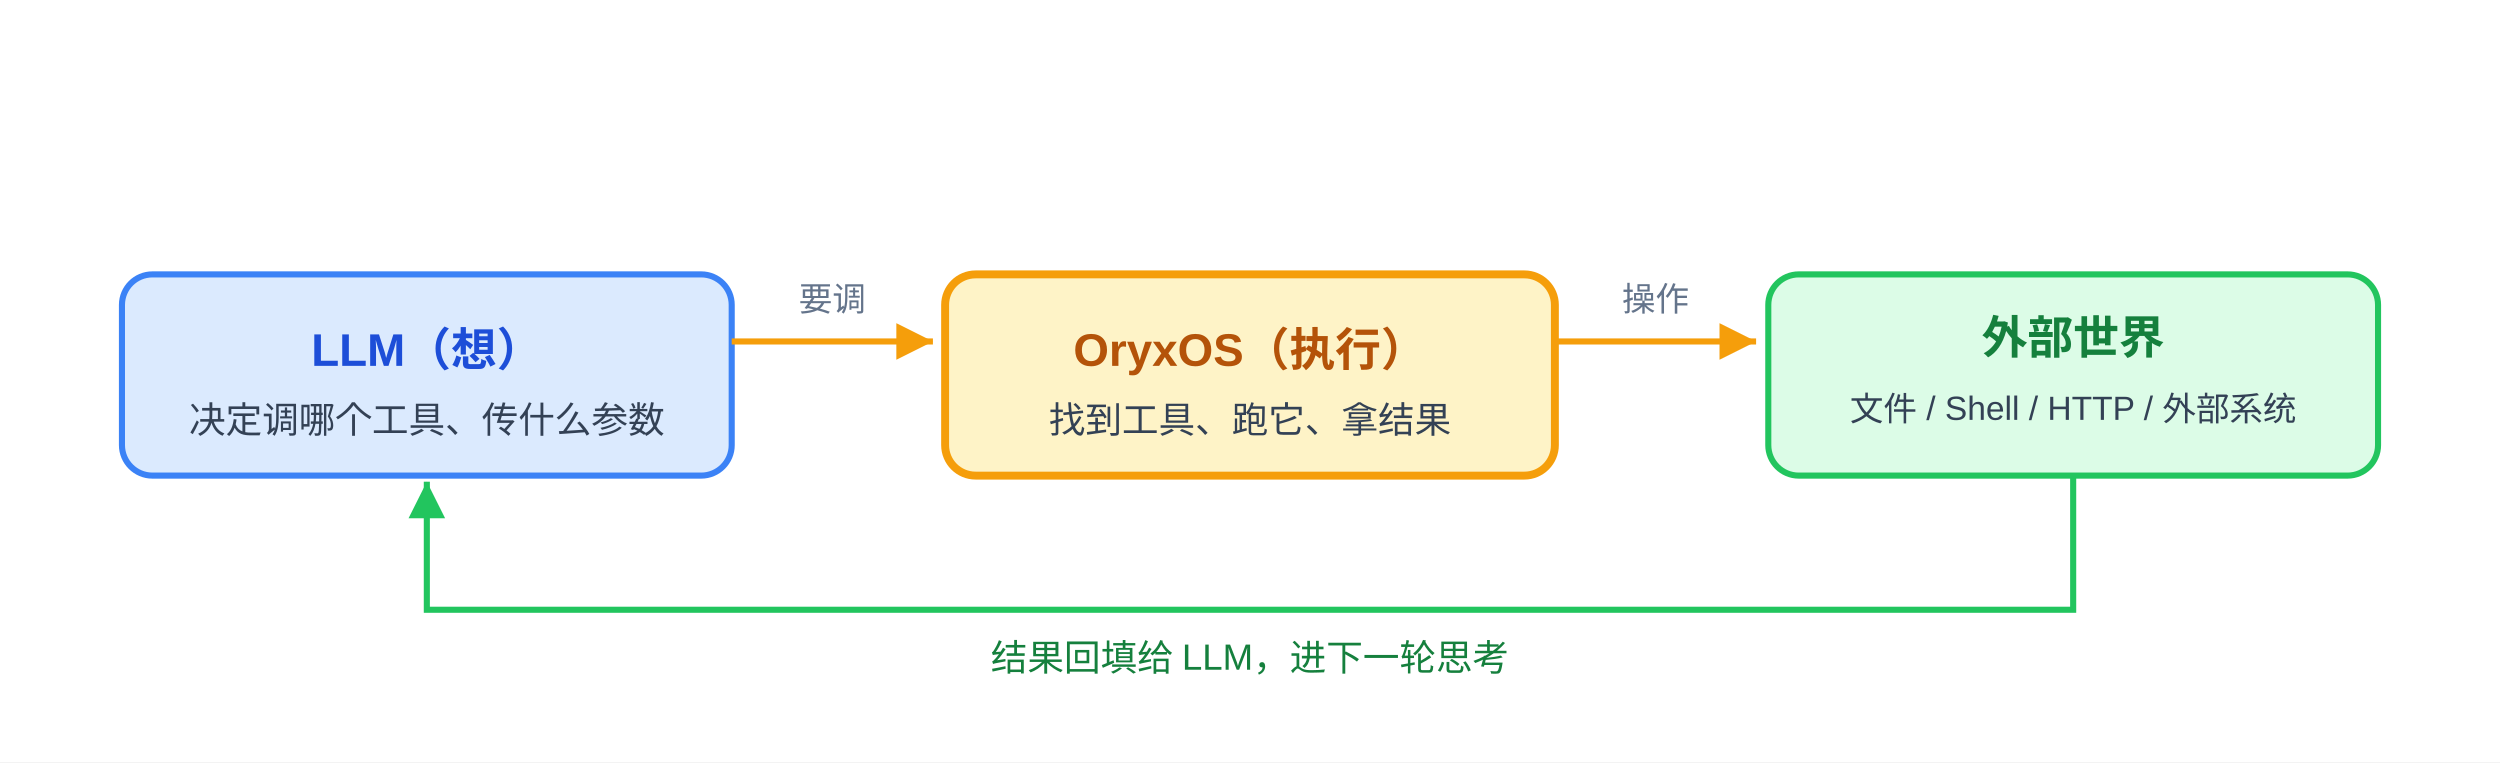
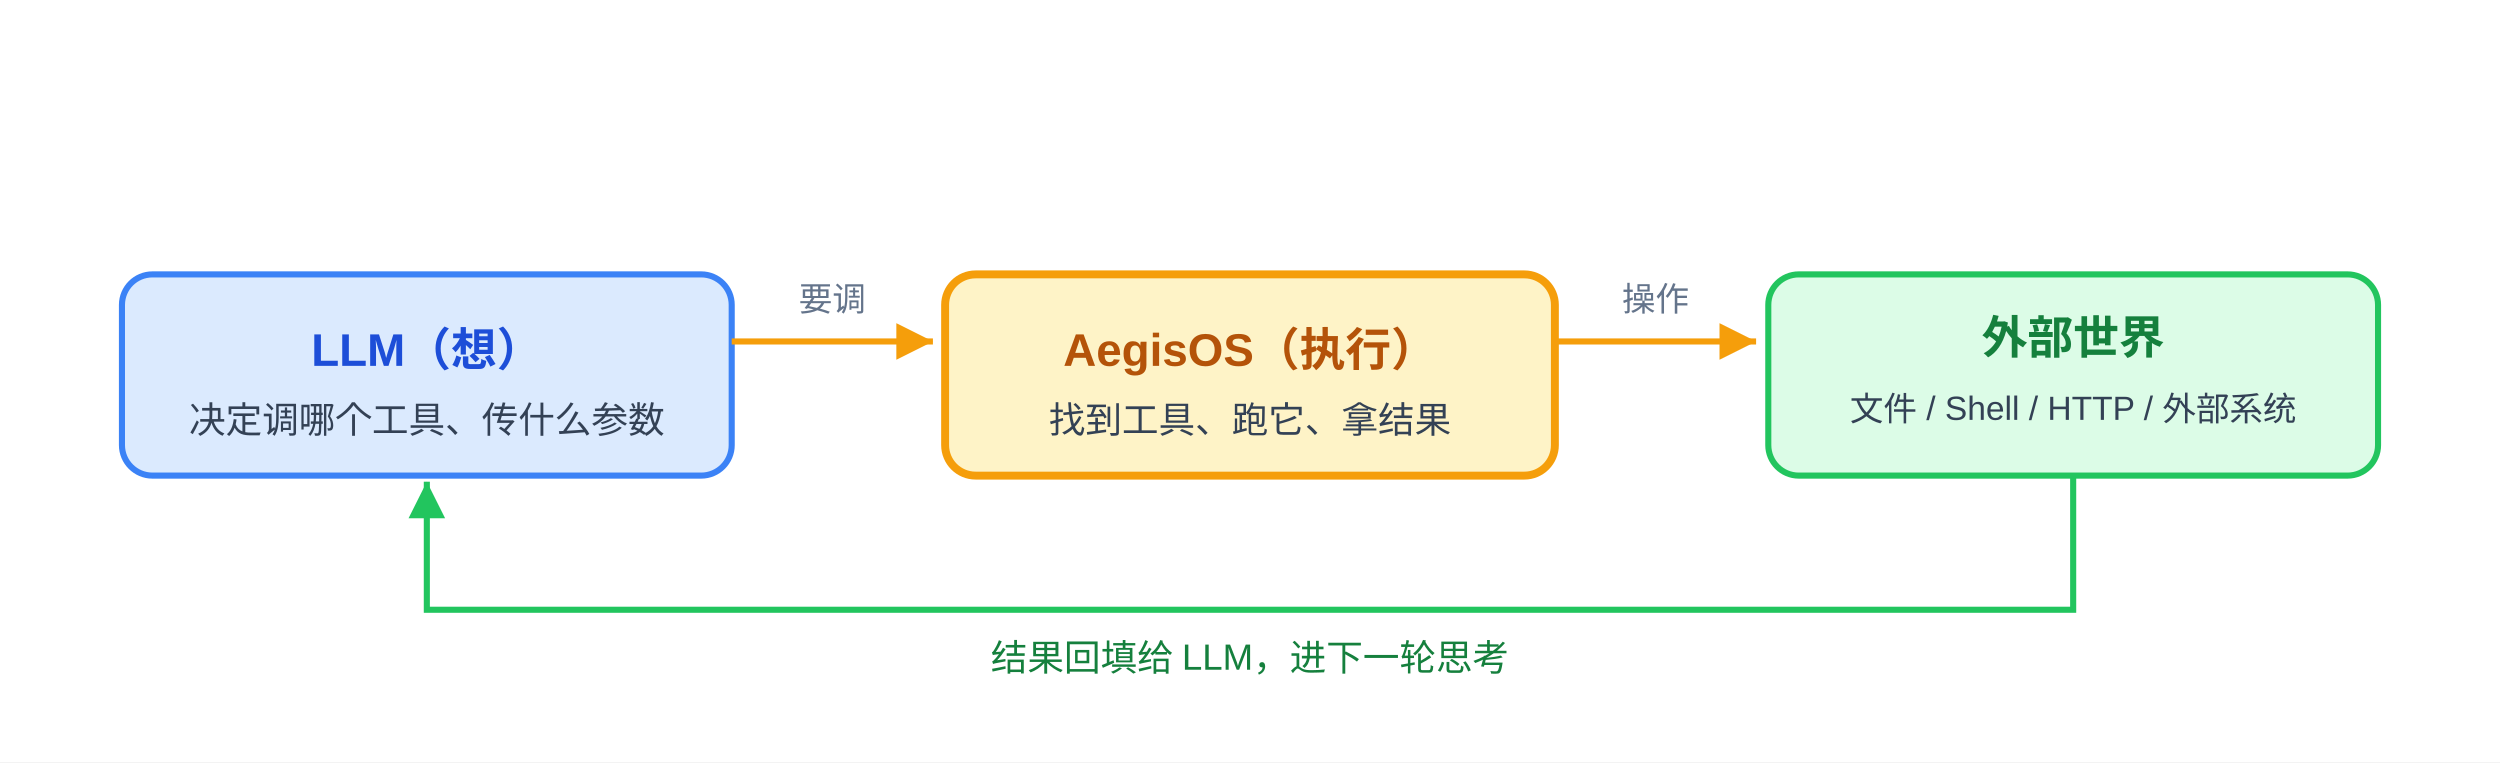
<svg xmlns="http://www.w3.org/2000/svg" viewBox="0 0 820 250" font-family="Arial, sans-serif">
  <rect width="820" height="250" fill="#ffffff" />
  <defs>
    <marker id="ttam1" markerWidth="10" markerHeight="10" refX="6" refY="3" orient="auto">
      <path d="M0,0 L6,3 L0,6 Z" fill="#f59e0b" />
    </marker>
    <marker id="ttgr1" markerWidth="10" markerHeight="10" refX="6" refY="3" orient="auto">
      <path d="M0,0 L6,3 L0,6 Z" fill="#22c55e" />
    </marker>
  </defs>
  <rect x="40" y="90" width="200" height="66" rx="10" fill="#dbeafe" stroke="#3b82f6" stroke-width="2" />
  <text x="140" y="120" fill="#1d4ed8" font-size="15" font-weight="bold" text-anchor="middle">LLM（想）</text>
  <text x="140" y="142" fill="#334155" font-size="12" text-anchor="middle">决定调哪个工具、传什么参数</text>
  <rect x="310" y="90" width="200" height="66" rx="10" fill="#fef3c7" stroke="#f59e0b" stroke-width="2.6" />
-   <text x="410" y="120" fill="#b45309" font-size="15" font-weight="bold" text-anchor="middle">OryxOS（执行）</text>
+   <text x="410" y="120" fill="#b45309" font-size="15" font-weight="bold" text-anchor="middle">AegisOS（执行）</text>
  <text x="410" y="142" fill="#334155" font-size="12" text-anchor="middle">找到工具、跑它、拿结果</text>
  <rect x="580" y="90" width="200" height="66" rx="10" fill="#dcfce7" stroke="#22c55e" stroke-width="2" />
  <text x="680" y="116" fill="#15803d" font-size="15" font-weight="bold" text-anchor="middle">外部世界</text>
  <text x="680" y="138" fill="#334155" font-size="11" text-anchor="middle">文件 / Shell / HTTP / 外部系统</text>
  <line x1="240" y1="112" x2="306" y2="112" stroke="#f59e0b" stroke-width="2" marker-end="url(#ttam1)" />
  <text x="273" y="102" fill="#64748b" font-size="11" text-anchor="middle">要调</text>
  <line x1="510" y1="112" x2="576" y2="112" stroke="#f59e0b" stroke-width="2" marker-end="url(#ttam1)" />
  <text x="543" y="102" fill="#64748b" font-size="11" text-anchor="middle">操作</text>
  <path d="M680,156 L680,200 L140,200 L140,158" fill="none" stroke="#22c55e" stroke-width="2" marker-end="url(#ttgr1)" />
  <text x="410" y="220" fill="#15803d" font-size="12" text-anchor="middle">结果回填给 LLM，进下一轮思考</text>
</svg>
